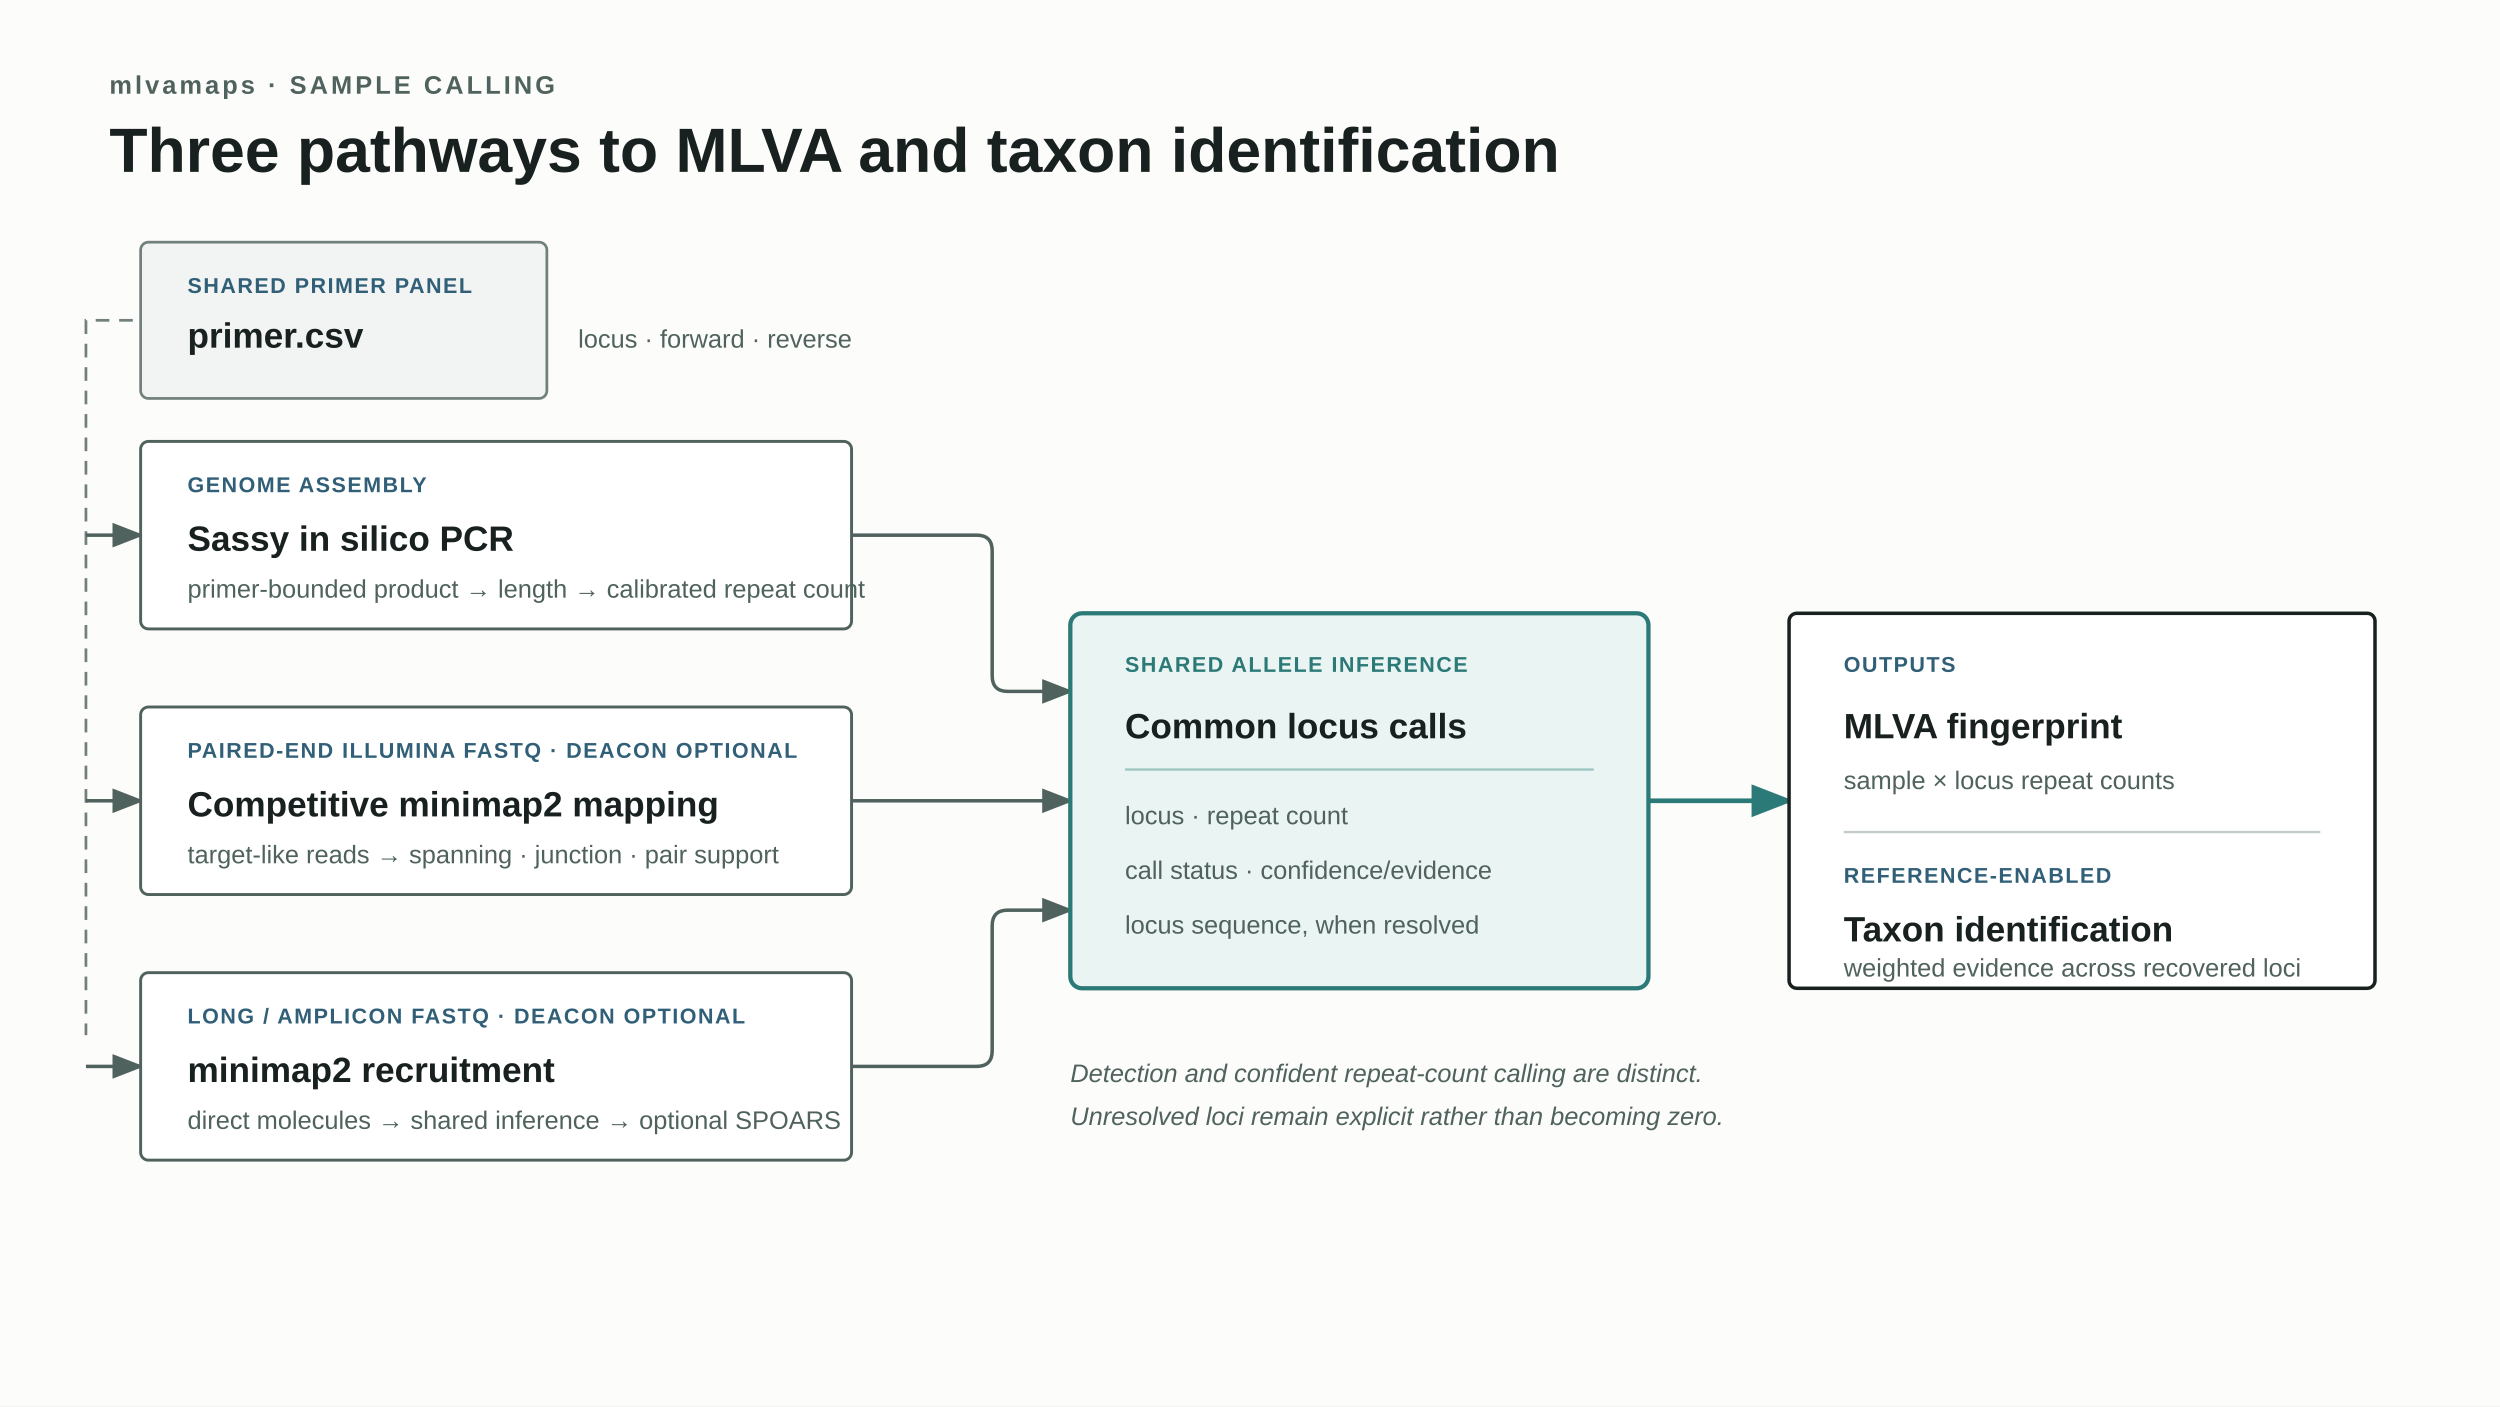
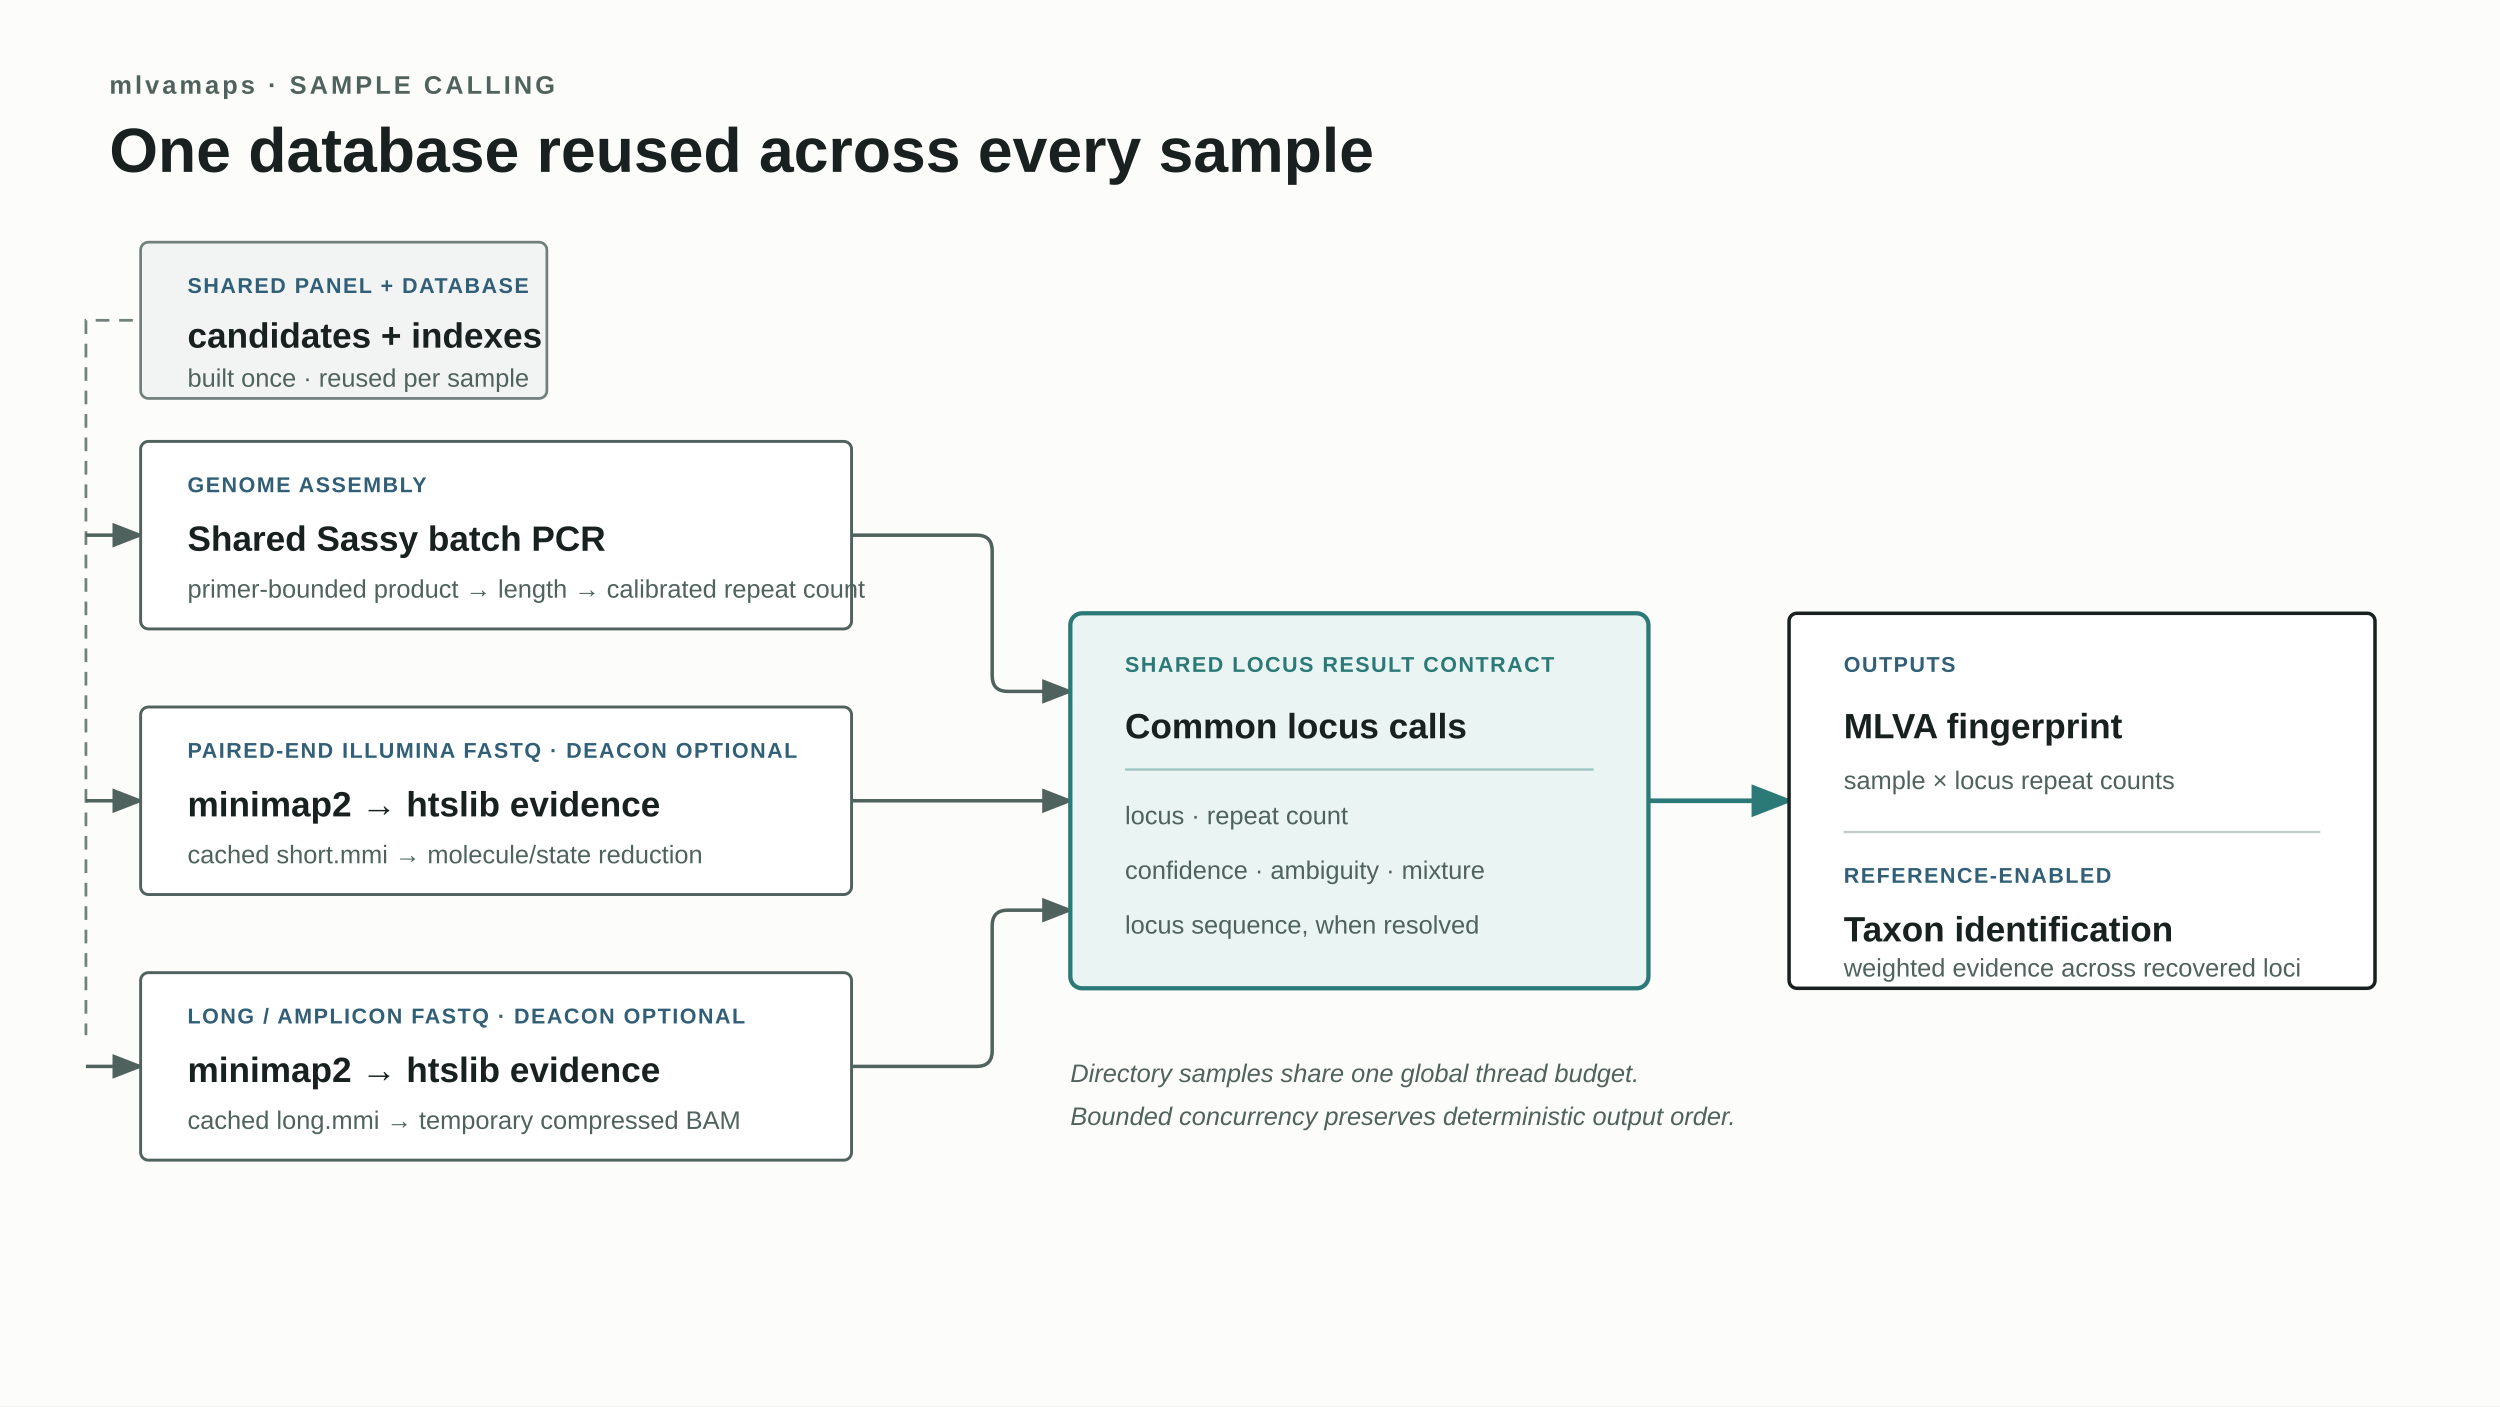
<svg xmlns="http://www.w3.org/2000/svg" viewBox="0 0 1280 720" role="img" aria-labelledby="sample-presentation-title sample-presentation-desc">
  <defs>
    <style>
        .node{fill:#fff;stroke:#4f625d;stroke-width:1.5}.input{fill:#f2f4f3;stroke:#71807c;stroke-width:1.4}.focal{fill:#eaf4f3;stroke:#2b7a78;stroke-width:2.2}.output{fill:#fff;stroke:#18211f;stroke-width:1.8}
        .edge{fill:none;stroke:#4f625d;stroke-width:1.8;marker-end:url(#arrow)}.guide{fill:none;stroke:#71807c;stroke-width:1.4;stroke-dasharray:7 5}.accent{fill:none;stroke:#2b7a78;stroke-width:2.4;marker-end:url(#arrow-accent)}
        .kicker{fill:#4f625d;font:700 13px Arial,Helvetica,sans-serif;letter-spacing:.12em}.headline{fill:#18211f;font:700 32px Arial,Helvetica,sans-serif}.tag{fill:#315f78;font:700 11px Arial,Helvetica,sans-serif;letter-spacing:.07em}.tag2{fill:#2b7a78;font:700 11px Arial,Helvetica,sans-serif;letter-spacing:.07em}.name{fill:#18211f;font:700 18px Arial,Helvetica,sans-serif}.sub{fill:#4f625d;font:13px Arial,Helvetica,sans-serif}.note{fill:#4f625d;font:italic 13px Arial,Helvetica,sans-serif}
      </style>
    <marker id="arrow" markerWidth="9" markerHeight="7" refX="8" refY="3.5" orient="auto">
      <polygon points="0 0,9 3.5,0 7" fill="#4f625d" />
    </marker>
    <marker id="arrow-accent" markerWidth="9" markerHeight="7" refX="8" refY="3.5" orient="auto">
      <polygon points="0 0,9 3.5,0 7" fill="#2b7a78" />
    </marker>
  </defs>
  <rect width="1280" height="720" fill="#fcfcfa" />
  <text class="kicker" x="56" y="48">mlvamaps · SAMPLE CALLING</text>
-   <text class="headline" x="56" y="88">Three pathways to MLVA and taxon identification</text>
+   <text class="headline" x="56" y="88">One database reused across every sample</text>
  <path class="guide" d="M176 164 H44 V530" />
  <line class="edge" x1="44" y1="274" x2="72" y2="274" />
  <line class="edge" x1="44" y1="410" x2="72" y2="410" />
  <line class="edge" x1="44" y1="546" x2="72" y2="546" />
  <path class="edge" d="M436 274 H500 Q508 274 508 282 V346 Q508 354 516 354 H548" />
  <line class="edge" x1="436" y1="410" x2="548" y2="410" />
  <path class="edge" d="M436 546 H500 Q508 546 508 538 V474 Q508 466 516 466 H548" />
  <line class="accent" x1="844" y1="410" x2="916" y2="410" />
  <rect class="input" x="72" y="124" width="208" height="80" rx="4" />
-   <text class="tag" x="96" y="150">SHARED PRIMER PANEL</text>
-   <text class="name" x="96" y="178">primer.csv</text>
-   <text class="sub" x="296" y="178">locus · forward · reverse</text>
+   <text class="tag" x="96" y="150">SHARED PANEL + DATABASE</text>
+   <text class="name" x="96" y="178">candidates + indexes</text>
+   <text class="sub" x="96" y="198">built once · reused per sample</text>
  <rect class="node" x="72" y="226" width="364" height="96" rx="4" />
  <text class="tag" x="96" y="252">GENOME ASSEMBLY</text>
-   <text class="name" x="96" y="282">Sassy in silico PCR</text>
+   <text class="name" x="96" y="282">Shared Sassy batch PCR</text>
  <text class="sub" x="96" y="306">primer-bounded product → length → calibrated repeat count</text>
  <rect class="node" x="72" y="362" width="364" height="96" rx="4" />
  <text class="tag" x="96" y="388">PAIRED-END ILLUMINA FASTQ · DEACON OPTIONAL</text>
-   <text class="name" x="96" y="418">Competitive minimap2 mapping</text>
-   <text class="sub" x="96" y="442">target-like reads → spanning · junction · pair support</text>
+   <text class="name" x="96" y="418">minimap2 → htslib evidence</text>
+   <text class="sub" x="96" y="442">cached short.mmi → molecule/state reduction</text>
  <rect class="node" x="72" y="498" width="364" height="96" rx="4" />
  <text class="tag" x="96" y="524">LONG / AMPLICON FASTQ · DEACON OPTIONAL</text>
-   <text class="name" x="96" y="554">minimap2 recruitment</text>
-   <text class="sub" x="96" y="578">direct molecules → shared inference → optional SPOARS</text>
+   <text class="name" x="96" y="554">minimap2 → htslib evidence</text>
+   <text class="sub" x="96" y="578">cached long.mmi → temporary compressed BAM</text>
  <rect class="focal" x="548" y="314" width="296" height="192" rx="6" />
-   <text class="tag2" x="576" y="344">SHARED ALLELE INFERENCE</text>
+   <text class="tag2" x="576" y="344">SHARED LOCUS RESULT CONTRACT</text>
  <text class="name" x="576" y="378">Common locus calls</text>
  <line x1="576" y1="394" x2="816" y2="394" stroke="#9fc5c3" stroke-width="1.2" />
  <text class="sub" x="576" y="422">locus · repeat count</text>
-   <text class="sub" x="576" y="450">call status · confidence/evidence</text>
+   <text class="sub" x="576" y="450">confidence · ambiguity · mixture</text>
  <text class="sub" x="576" y="478">locus sequence, when resolved</text>
  <rect class="output" x="916" y="314" width="300" height="192" rx="4" />
  <text class="tag" x="944" y="344">OUTPUTS</text>
  <text class="name" x="944" y="378">MLVA fingerprint</text>
  <text class="sub" x="944" y="404">sample × locus repeat counts</text>
  <line x1="944" y1="426" x2="1188" y2="426" stroke="#c3ccc9" stroke-width="1.2" />
  <text class="tag" x="944" y="452">REFERENCE-ENABLED</text>
  <text class="name" x="944" y="482">Taxon identification</text>
  <text class="sub" x="944" y="500">weighted evidence across recovered loci</text>
-   <text class="note" x="548" y="554">Detection and confident repeat-count calling are distinct.</text>
-   <text class="note" x="548" y="576">Unresolved loci remain explicit rather than becoming zero.</text>
+   <text class="note" x="548" y="554">Directory samples share one global thread budget.</text>
+   <text class="note" x="548" y="576">Bounded concurrency preserves deterministic output order.</text>
</svg>
